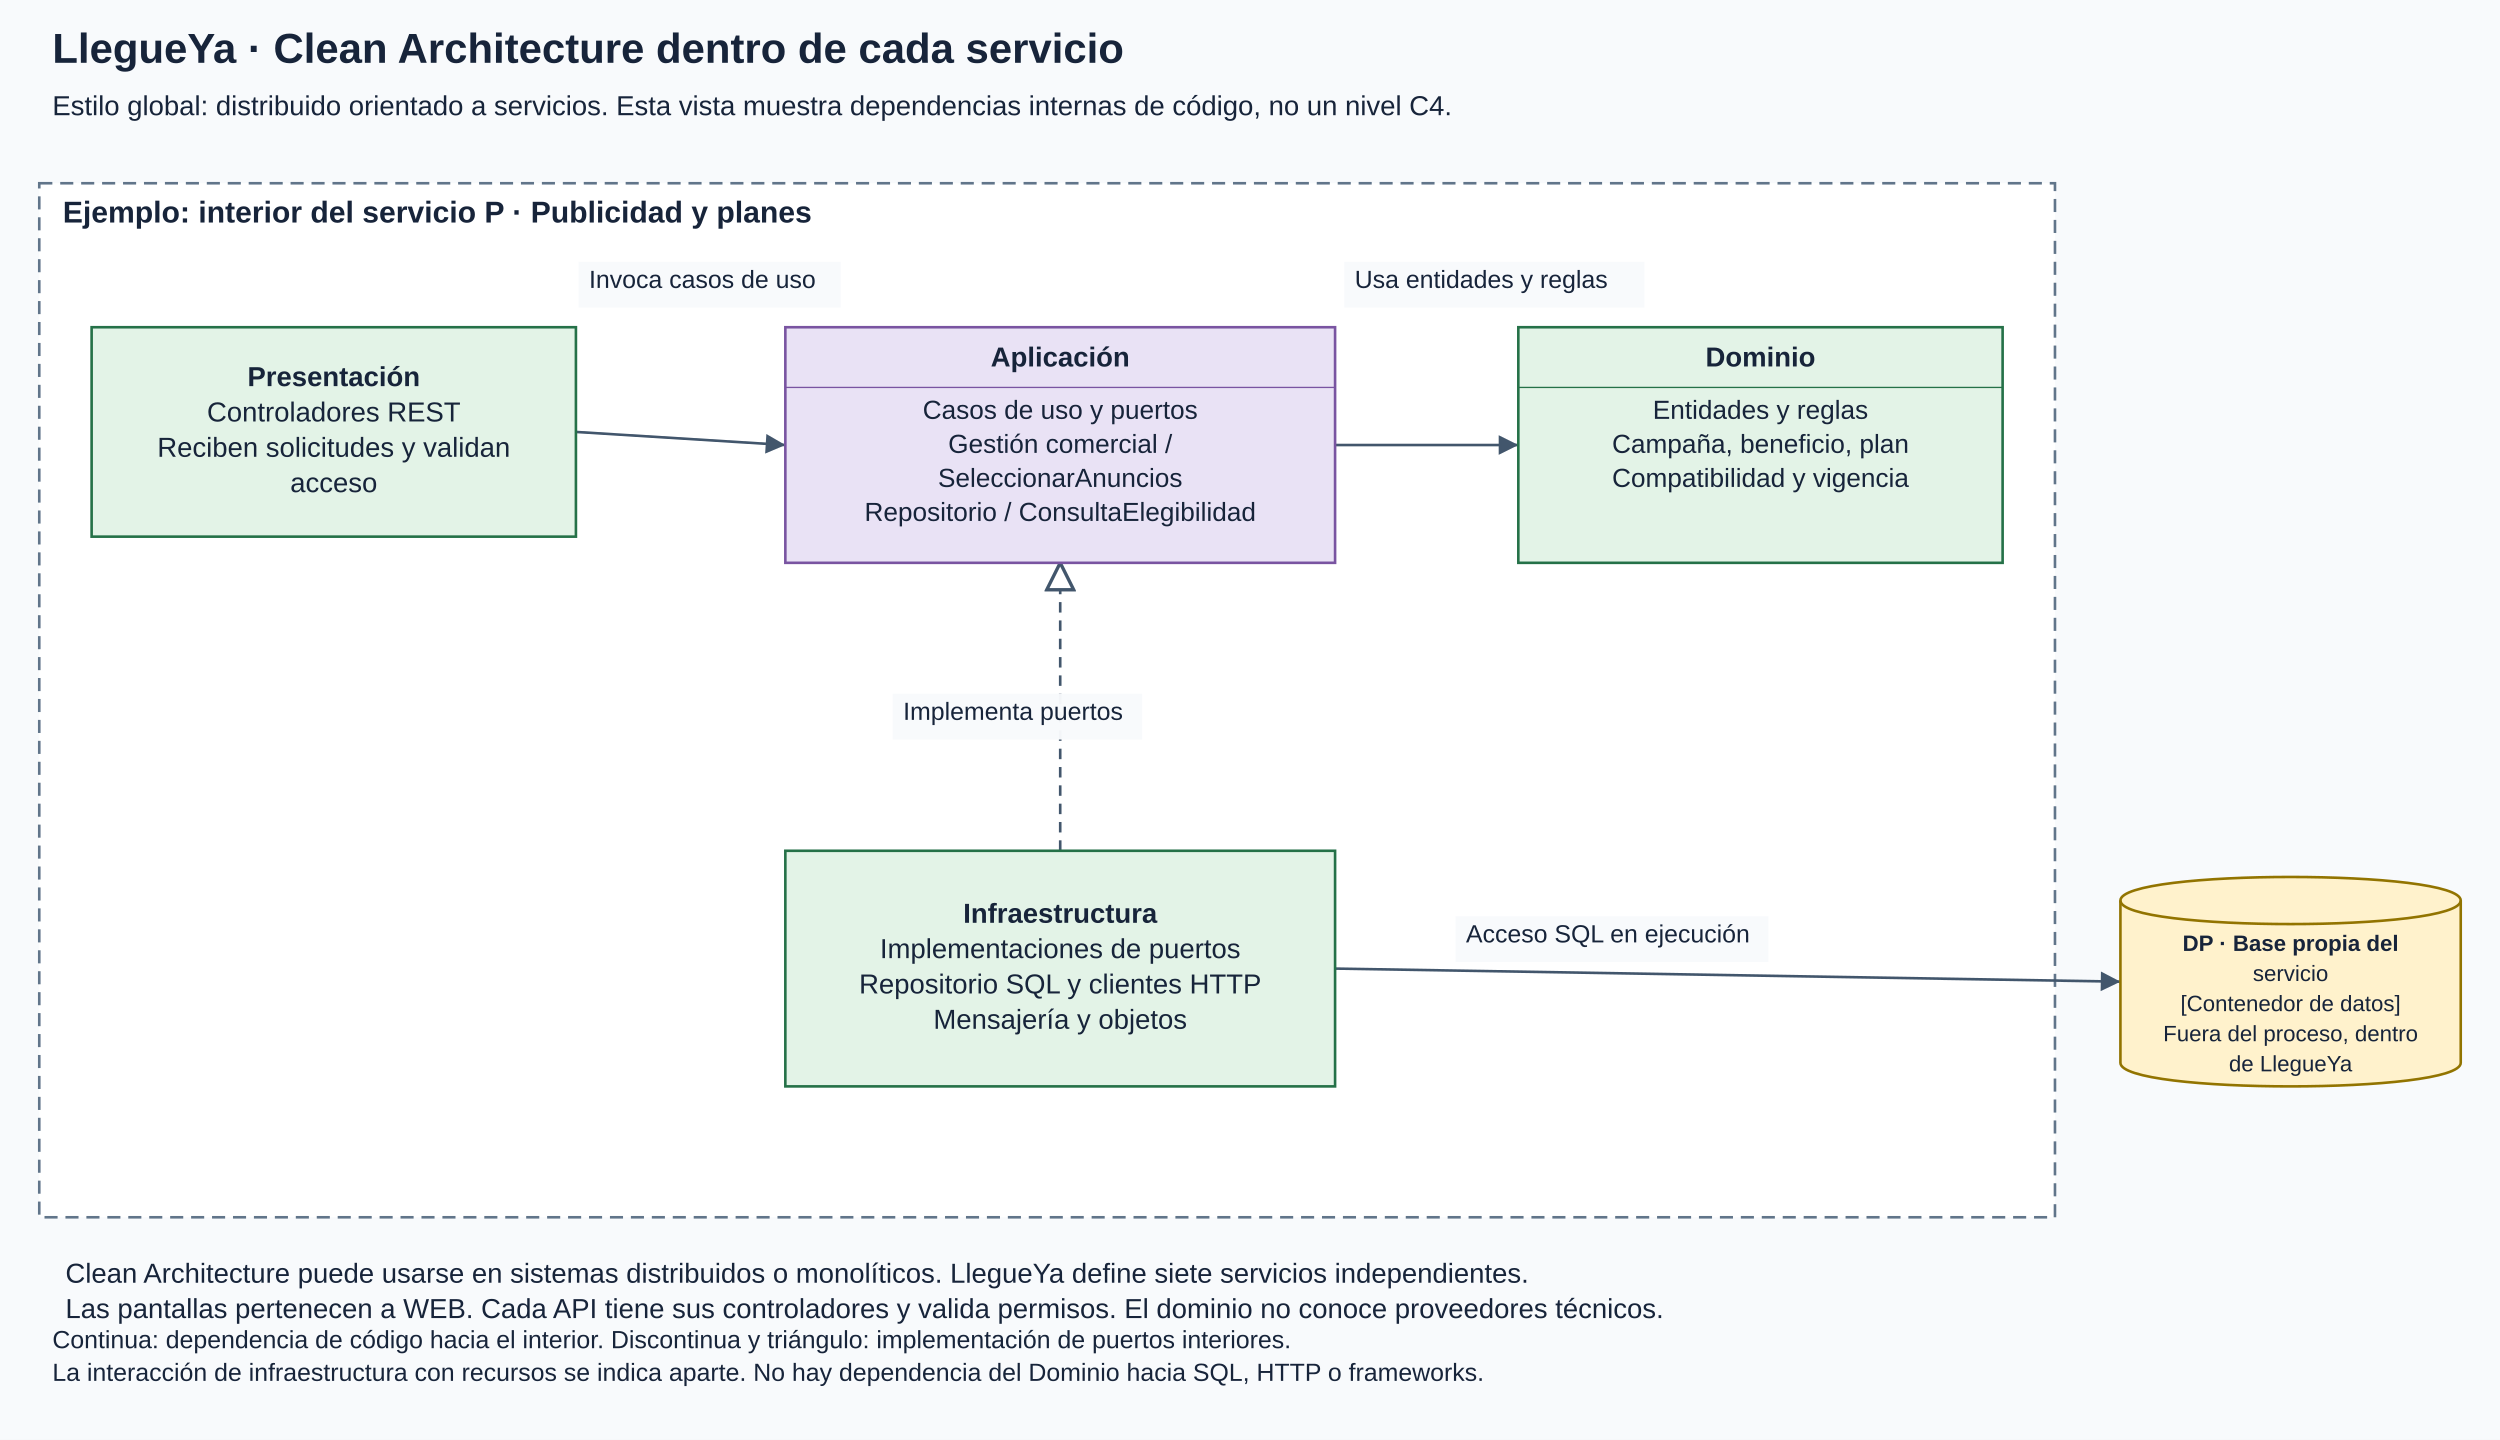
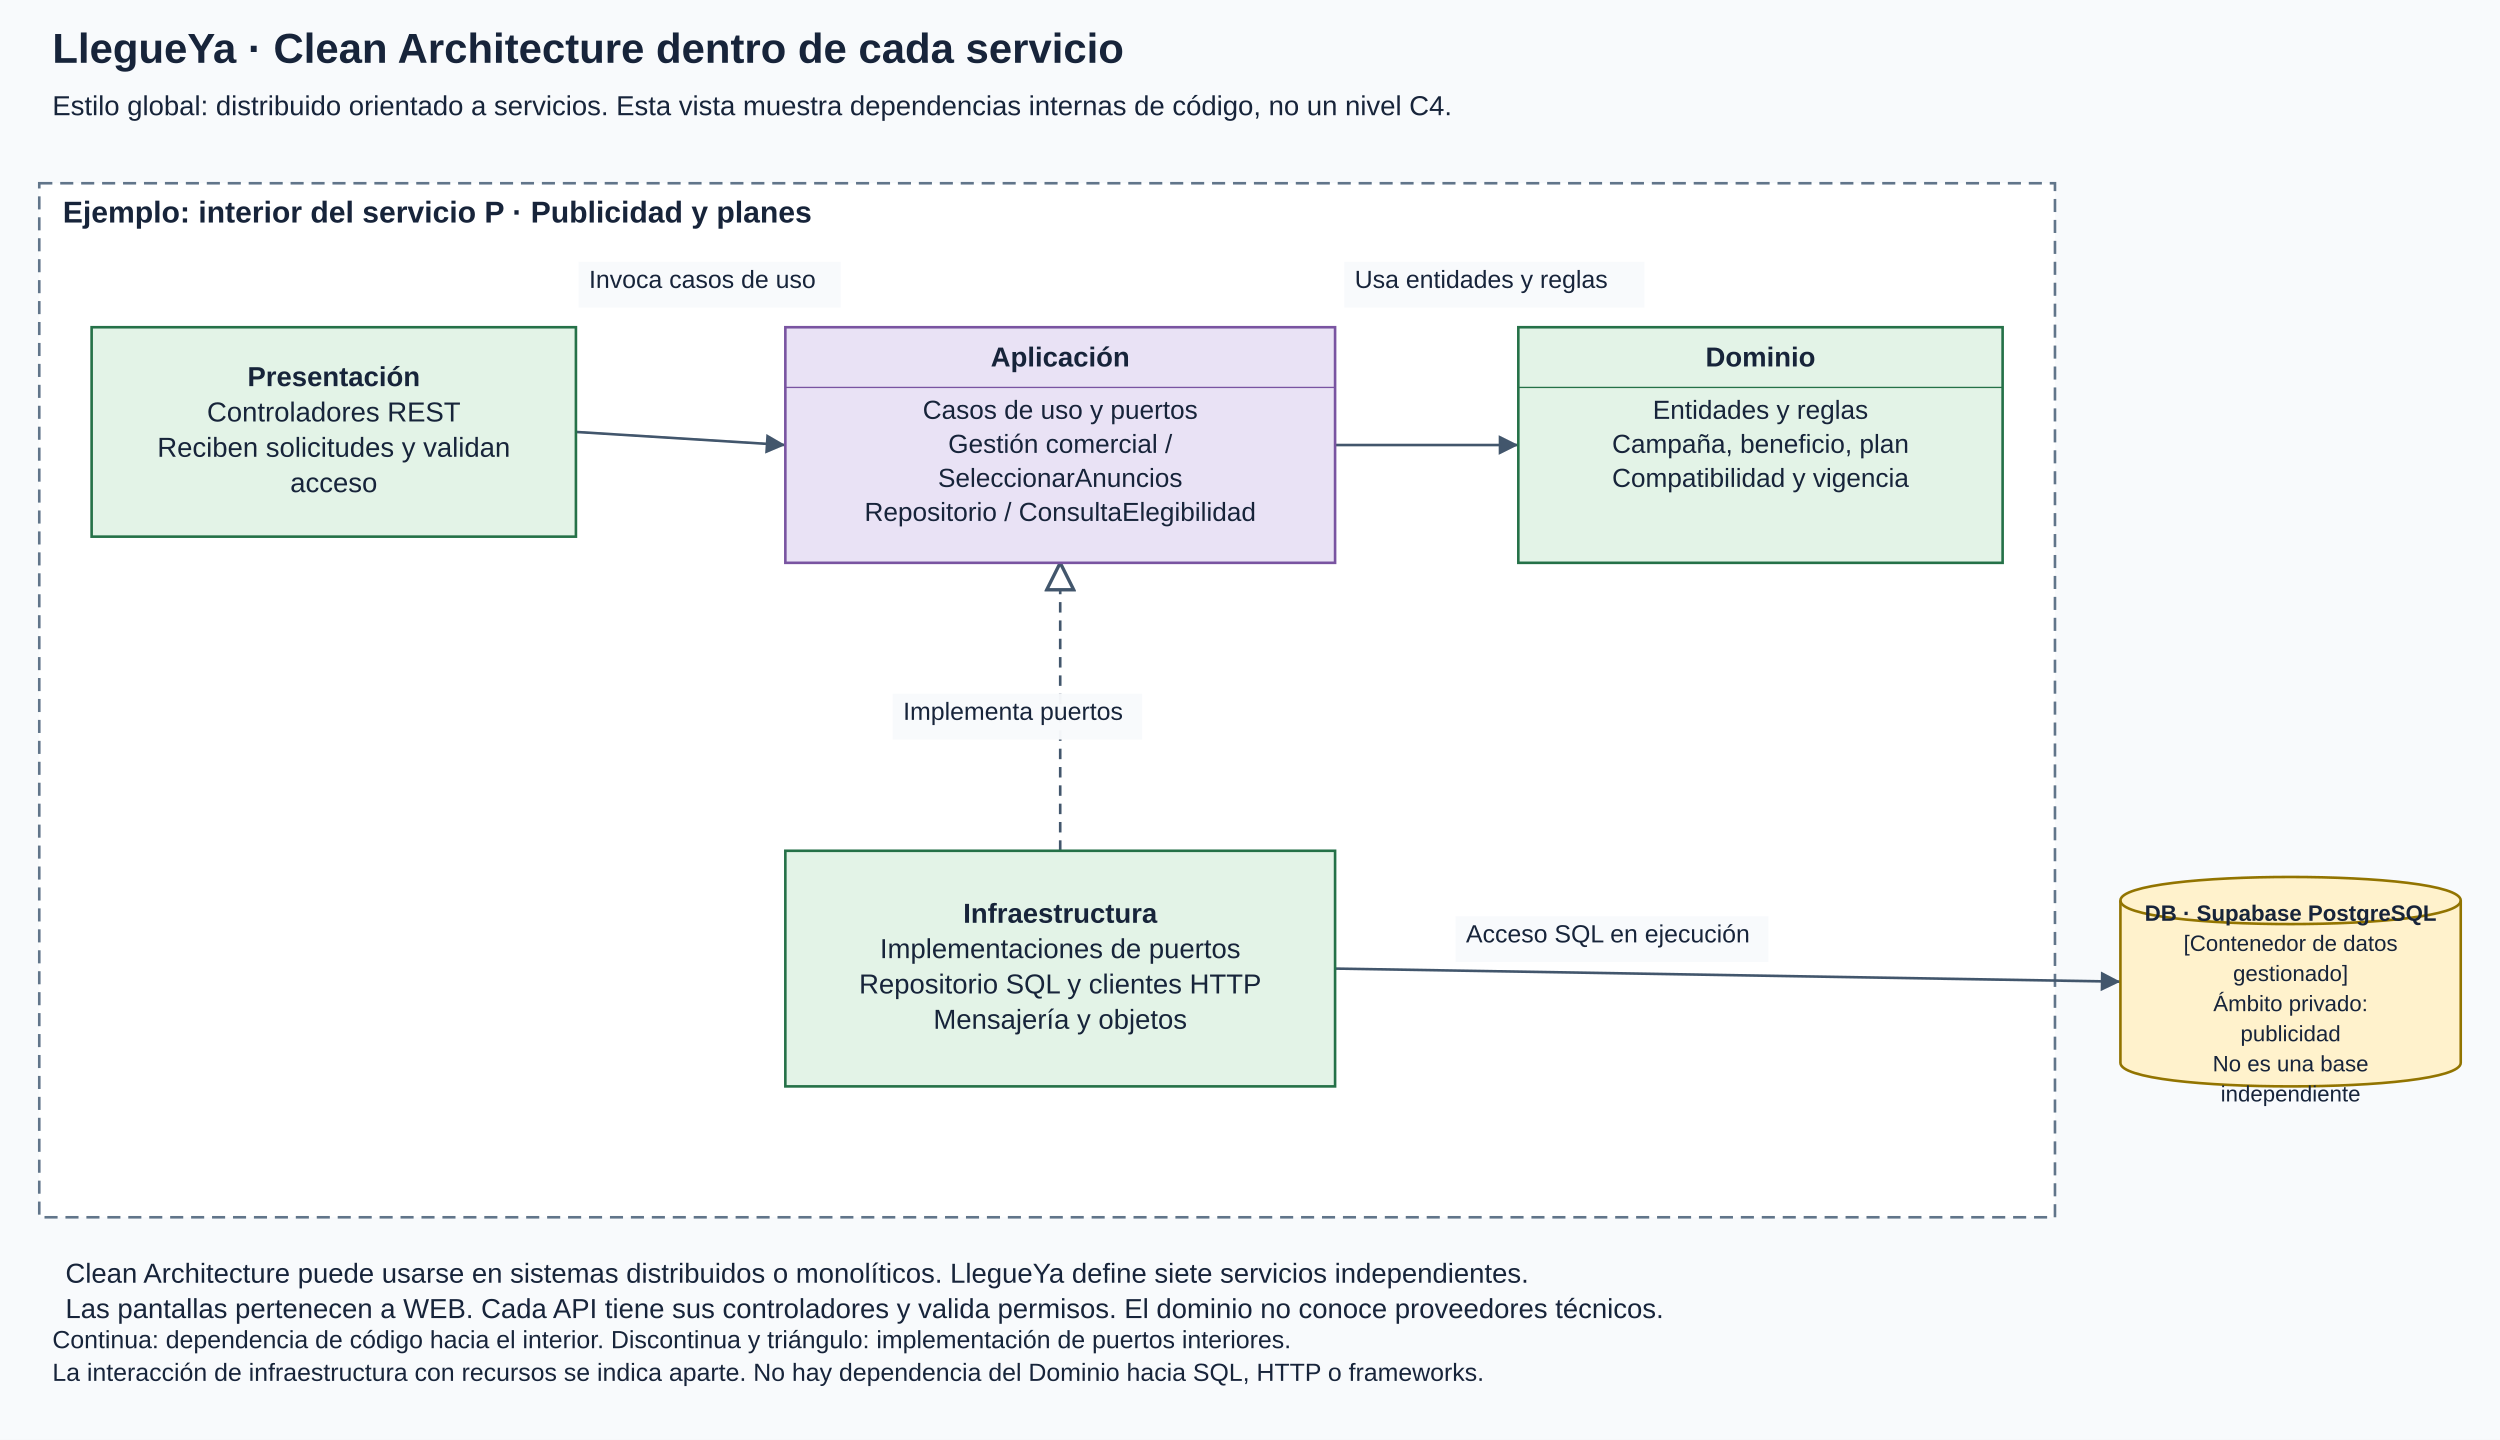
<svg xmlns="http://www.w3.org/2000/svg" width="1910" height="1100" viewBox="0 0 1910 1100" role="img" aria-label="LlegueYa · Clean Architecture dentro de cada servicio">
  <defs>
    <marker id="arrow" viewBox="0 0 12 12" refX="11" refY="6" markerWidth="9" markerHeight="9" orient="auto-start-reverse">
      <path d="M1,1 L11,6 L1,11 Z" fill="#42566c" />
    </marker>
    <marker id="realize" viewBox="0 0 14 14" refX="13" refY="7" markerWidth="12" markerHeight="12" orient="auto-start-reverse">
      <path d="M1,1 L13,7 L1,13 Z" fill="white" stroke="#42566c" stroke-width="1.5" />
    </marker>
  </defs>
  <rect width="100%" height="100%" fill="#f8fafc" />
  <g font-family="Arial, sans-serif" fill="#17243a">
    <text x="40" y="48" font-size="32" text-anchor="start" font-weight="bold">LlegueYa · Clean Architecture dentro de cada servicio</text>
    <text x="40" y="88" font-size="21" text-anchor="start">Estilo global: distribuido orientado a servicios. Esta vista muestra dependencias internas de código, no un nivel C4.</text>
    <rect x="30" y="140" width="1540" height="790" fill="white" stroke="#61758a" stroke-width="2" stroke-dasharray="10 6" />
    <text x="48" y="170" font-size="23" text-anchor="start" font-weight="bold">Ejemplo: interior del servicio P · Publicidad y planes</text>
    <path d="M440,330.0 L600,340.0" fill="none" stroke="#42566c" stroke-width="2" marker-end="url(#arrow)" />
    <path d="M1020,340.0 L1160,340.0" fill="none" stroke="#42566c" stroke-width="2" marker-end="url(#arrow)" />
    <path d="M810.0,650 L810.0,430" fill="none" stroke="#42566c" stroke-width="2" stroke-dasharray="8 6" marker-end="url(#realize)" />
    <path d="M1020,740.0 L1620,750.0" fill="none" stroke="#42566c" stroke-width="2" marker-end="url(#arrow)" />
    <rect x="70" y="250" width="370" height="160" fill="#e3f3e7" stroke="#257148" stroke-width="2" />
    <text x="255.0" y="295.0" font-size="21" text-anchor="middle" font-weight="bold">Presentación</text>
    <text x="255.0" y="322.0" font-size="21" text-anchor="middle">Controladores REST</text>
    <text x="255.0" y="349.0" font-size="21" text-anchor="middle">Reciben solicitudes y validan</text>
    <text x="255.0" y="376.0" font-size="21" text-anchor="middle">acceso</text>
    <rect x="600" y="250" width="420" height="180" fill="#e9e2f5" stroke="#7954a1" stroke-width="2" />
    <text x="810.0" y="280" font-size="21" text-anchor="middle" font-weight="bold">Aplicación</text>
    <text x="810.0" y="320" font-size="20" text-anchor="middle">Casos de uso y puertos</text>
    <text x="810.0" y="346" font-size="20" text-anchor="middle">Gestión comercial /</text>
    <text x="810.0" y="372" font-size="20" text-anchor="middle">SeleccionarAnuncios</text>
    <text x="810.0" y="398" font-size="20" text-anchor="middle">Repositorio / ConsultaElegibilidad</text>
    <line x1="600" x2="1020" y1="296" y2="296" stroke="#7954a1" />
    <rect x="1160" y="250" width="370" height="180" fill="#e3f3e7" stroke="#257148" stroke-width="2" />
    <text x="1345.0" y="280" font-size="21" text-anchor="middle" font-weight="bold">Dominio</text>
    <text x="1345.0" y="320" font-size="20" text-anchor="middle">Entidades y reglas</text>
    <text x="1345.0" y="346" font-size="20" text-anchor="middle">Campaña, beneficio, plan</text>
    <text x="1345.0" y="372" font-size="20" text-anchor="middle">Compatibilidad y vigencia</text>
    <line x1="1160" x2="1530" y1="296" y2="296" stroke="#257148" />
    <rect x="600" y="650" width="420" height="180" fill="#e3f3e7" stroke="#257148" stroke-width="2" />
    <text x="810.0" y="705.0" font-size="21" text-anchor="middle" font-weight="bold">Infraestructura</text>
    <text x="810.0" y="732.0" font-size="21" text-anchor="middle">Implementaciones de puertos</text>
    <text x="810.0" y="759.0" font-size="21" text-anchor="middle">Repositorio SQL y clientes HTTP</text>
    <text x="810.0" y="786.0" font-size="21" text-anchor="middle">Mensajería y objetos</text>
    <path d="M1620,688 C1620,664 1880,664 1880,688 L1880,812 C1880,836 1620,836 1620,812 Z" fill="#fff2cc" stroke="#927400" stroke-width="2" />
    <path d="M1620,688 C1620,712 1880,712 1880,688" fill="none" stroke="#927400" stroke-width="2" />
-     <text x="1750.0" y="726.5" font-size="17" text-anchor="middle" font-weight="bold">DP · Base propia del</text>
-     <text x="1750.0" y="749.5" font-size="17" text-anchor="middle">servicio</text>
-     <text x="1750.0" y="772.5" font-size="17" text-anchor="middle">[Contenedor de datos]</text>
-     <text x="1750.0" y="795.5" font-size="17" text-anchor="middle">Fuera del proceso, dentro</text>
-     <text x="1750.0" y="818.5" font-size="17" text-anchor="middle">de LlegueYa</text>
+     <text x="1750.0" y="703.5" font-size="17" text-anchor="middle" font-weight="bold">DB · Supabase PostgreSQL</text>
+     <text x="1750.0" y="726.5" font-size="17" text-anchor="middle">[Contenedor de datos</text>
+     <text x="1750.0" y="749.5" font-size="17" text-anchor="middle">gestionado]</text>
+     <text x="1750.0" y="772.5" font-size="17" text-anchor="middle">Ámbito privado:</text>
+     <text x="1750.0" y="795.5" font-size="17" text-anchor="middle">publicidad</text>
+     <text x="1750.0" y="818.5" font-size="17" text-anchor="middle">No es una base</text>
+     <text x="1750.0" y="841.5" font-size="17" text-anchor="middle">independiente</text>
    <rect x="442" y="200" width="200.3" height="35" fill="#f8fafc" opacity="0.97" />
    <text x="450" y="220" font-size="19" text-anchor="start">Invoca casos de uso</text>
    <rect x="1027" y="200" width="229.4" height="35" fill="#f8fafc" opacity="0.97" />
    <text x="1035" y="220" font-size="19" text-anchor="start">Usa entidades y reglas</text>
    <rect x="682" y="530" width="190.6" height="35" fill="#f8fafc" opacity="0.97" />
    <text x="690" y="550" font-size="19" text-anchor="start">Implementa puertos</text>
    <rect x="1112" y="700" width="239.1" height="35" fill="#f8fafc" opacity="0.97" />
    <text x="1120" y="720" font-size="19" text-anchor="start">Acceso SQL en ejecución</text>
    <text x="50" y="980" font-size="21" text-anchor="start">Clean Architecture puede usarse en sistemas distribuidos o monolíticos. LlegueYa define siete servicios independientes.</text>
    <text x="50" y="1007" font-size="21" text-anchor="start">Las pantallas pertenecen a WEB. Cada API tiene sus controladores y valida permisos. El dominio no conoce proveedores técnicos.</text>
    <text x="40" y="1030" font-size="19" text-anchor="start">Continua: dependencia de código hacia el interior. Discontinua y triángulo: implementación de puertos interiores.</text>
    <text x="40" y="1055" font-size="19" text-anchor="start">La interacción de infraestructura con recursos se indica aparte. No hay dependencia del Dominio hacia SQL, HTTP o frameworks.</text>
  </g>
</svg>
